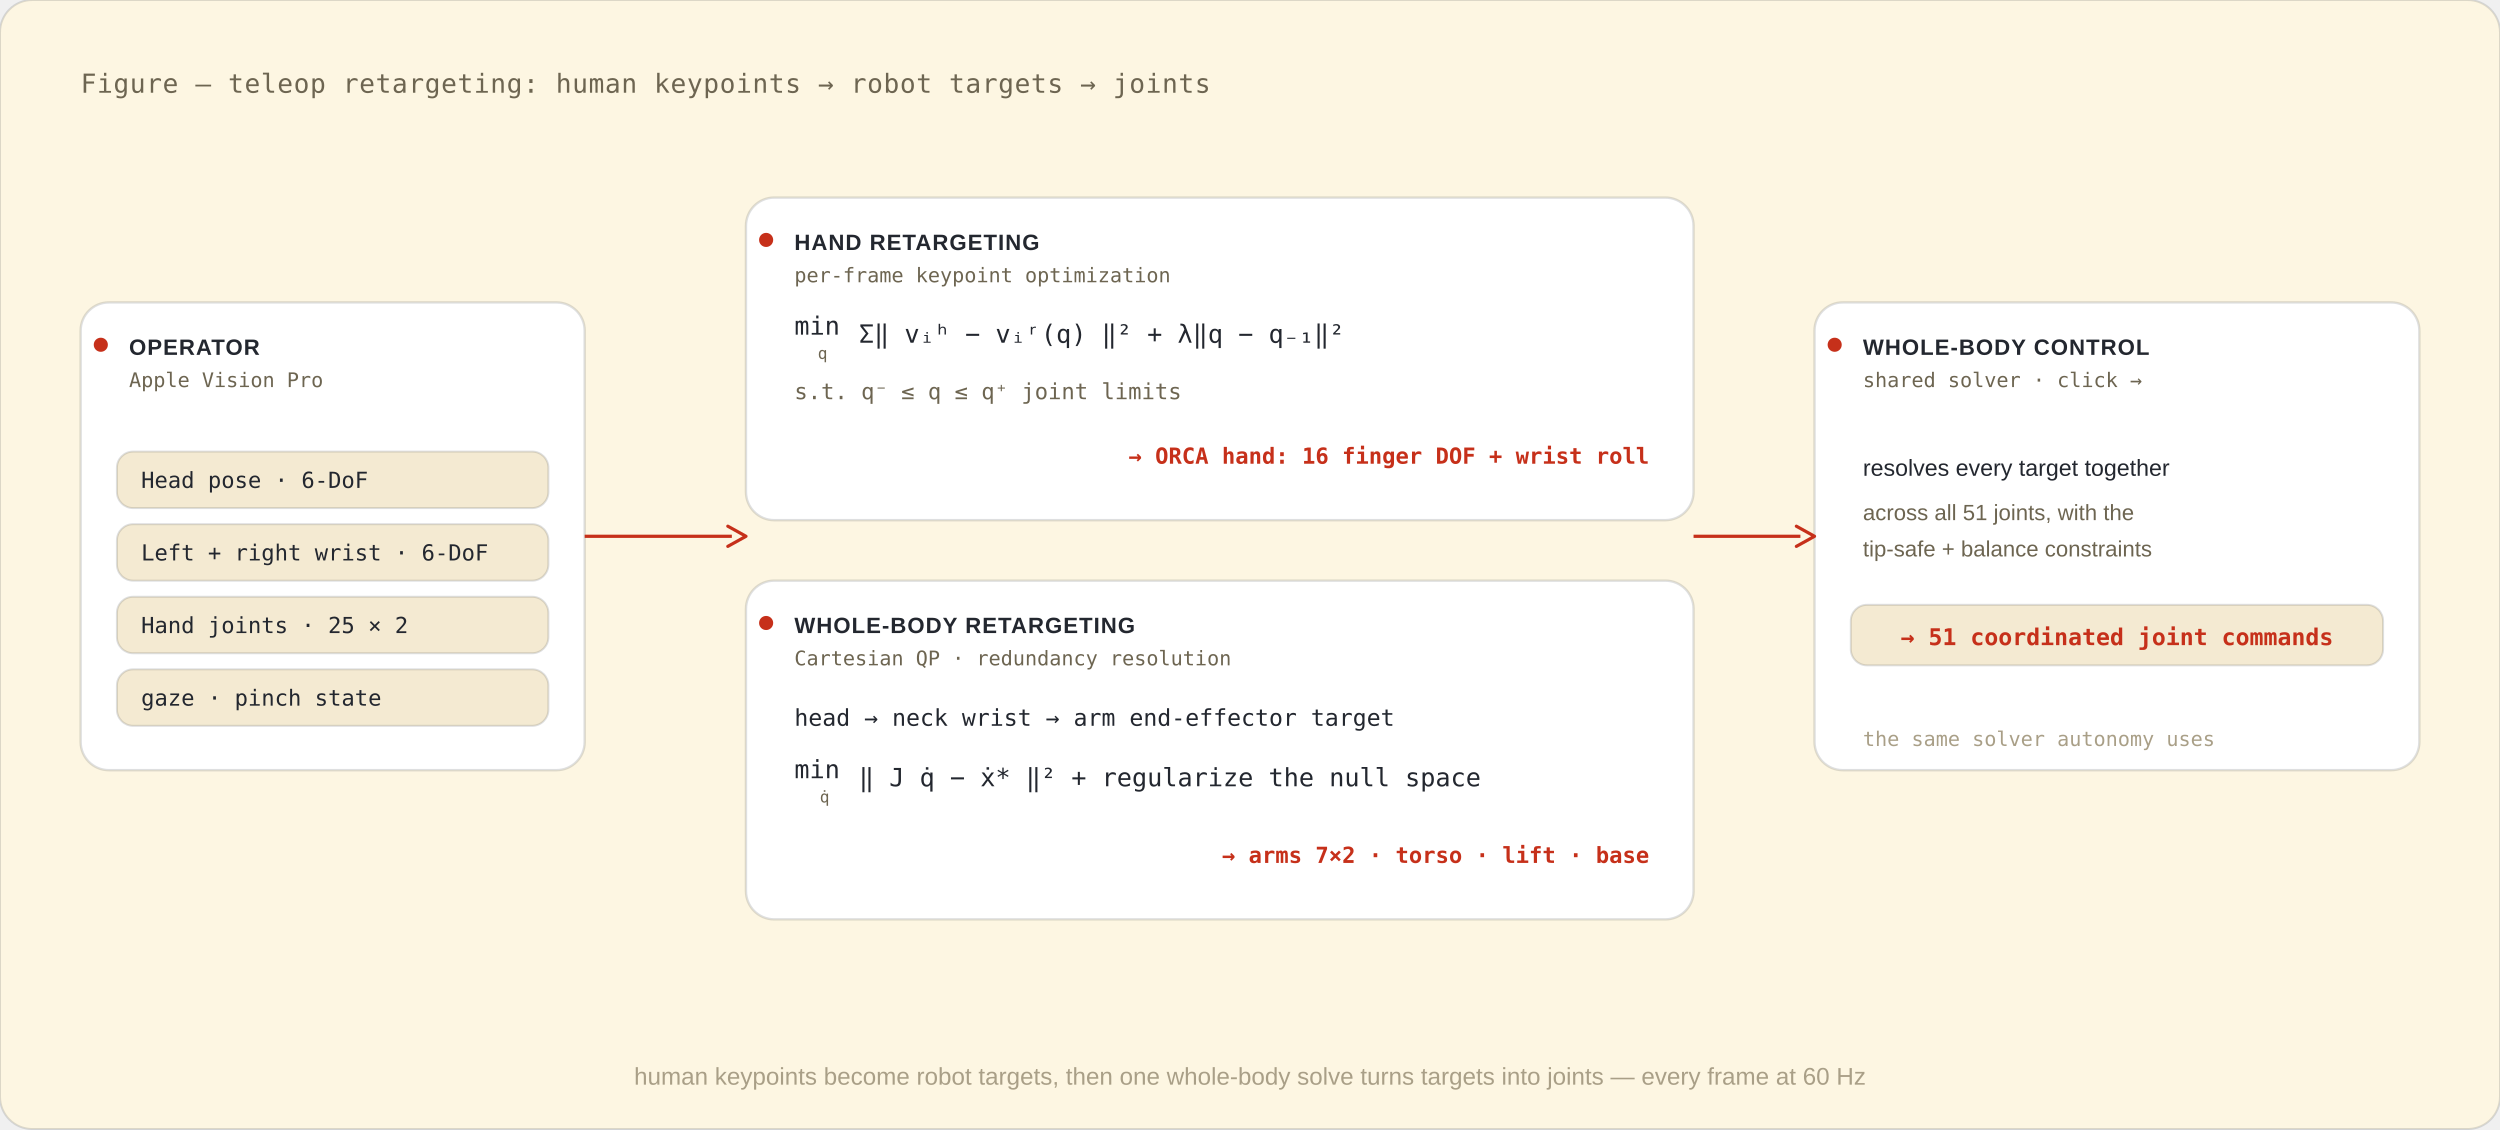
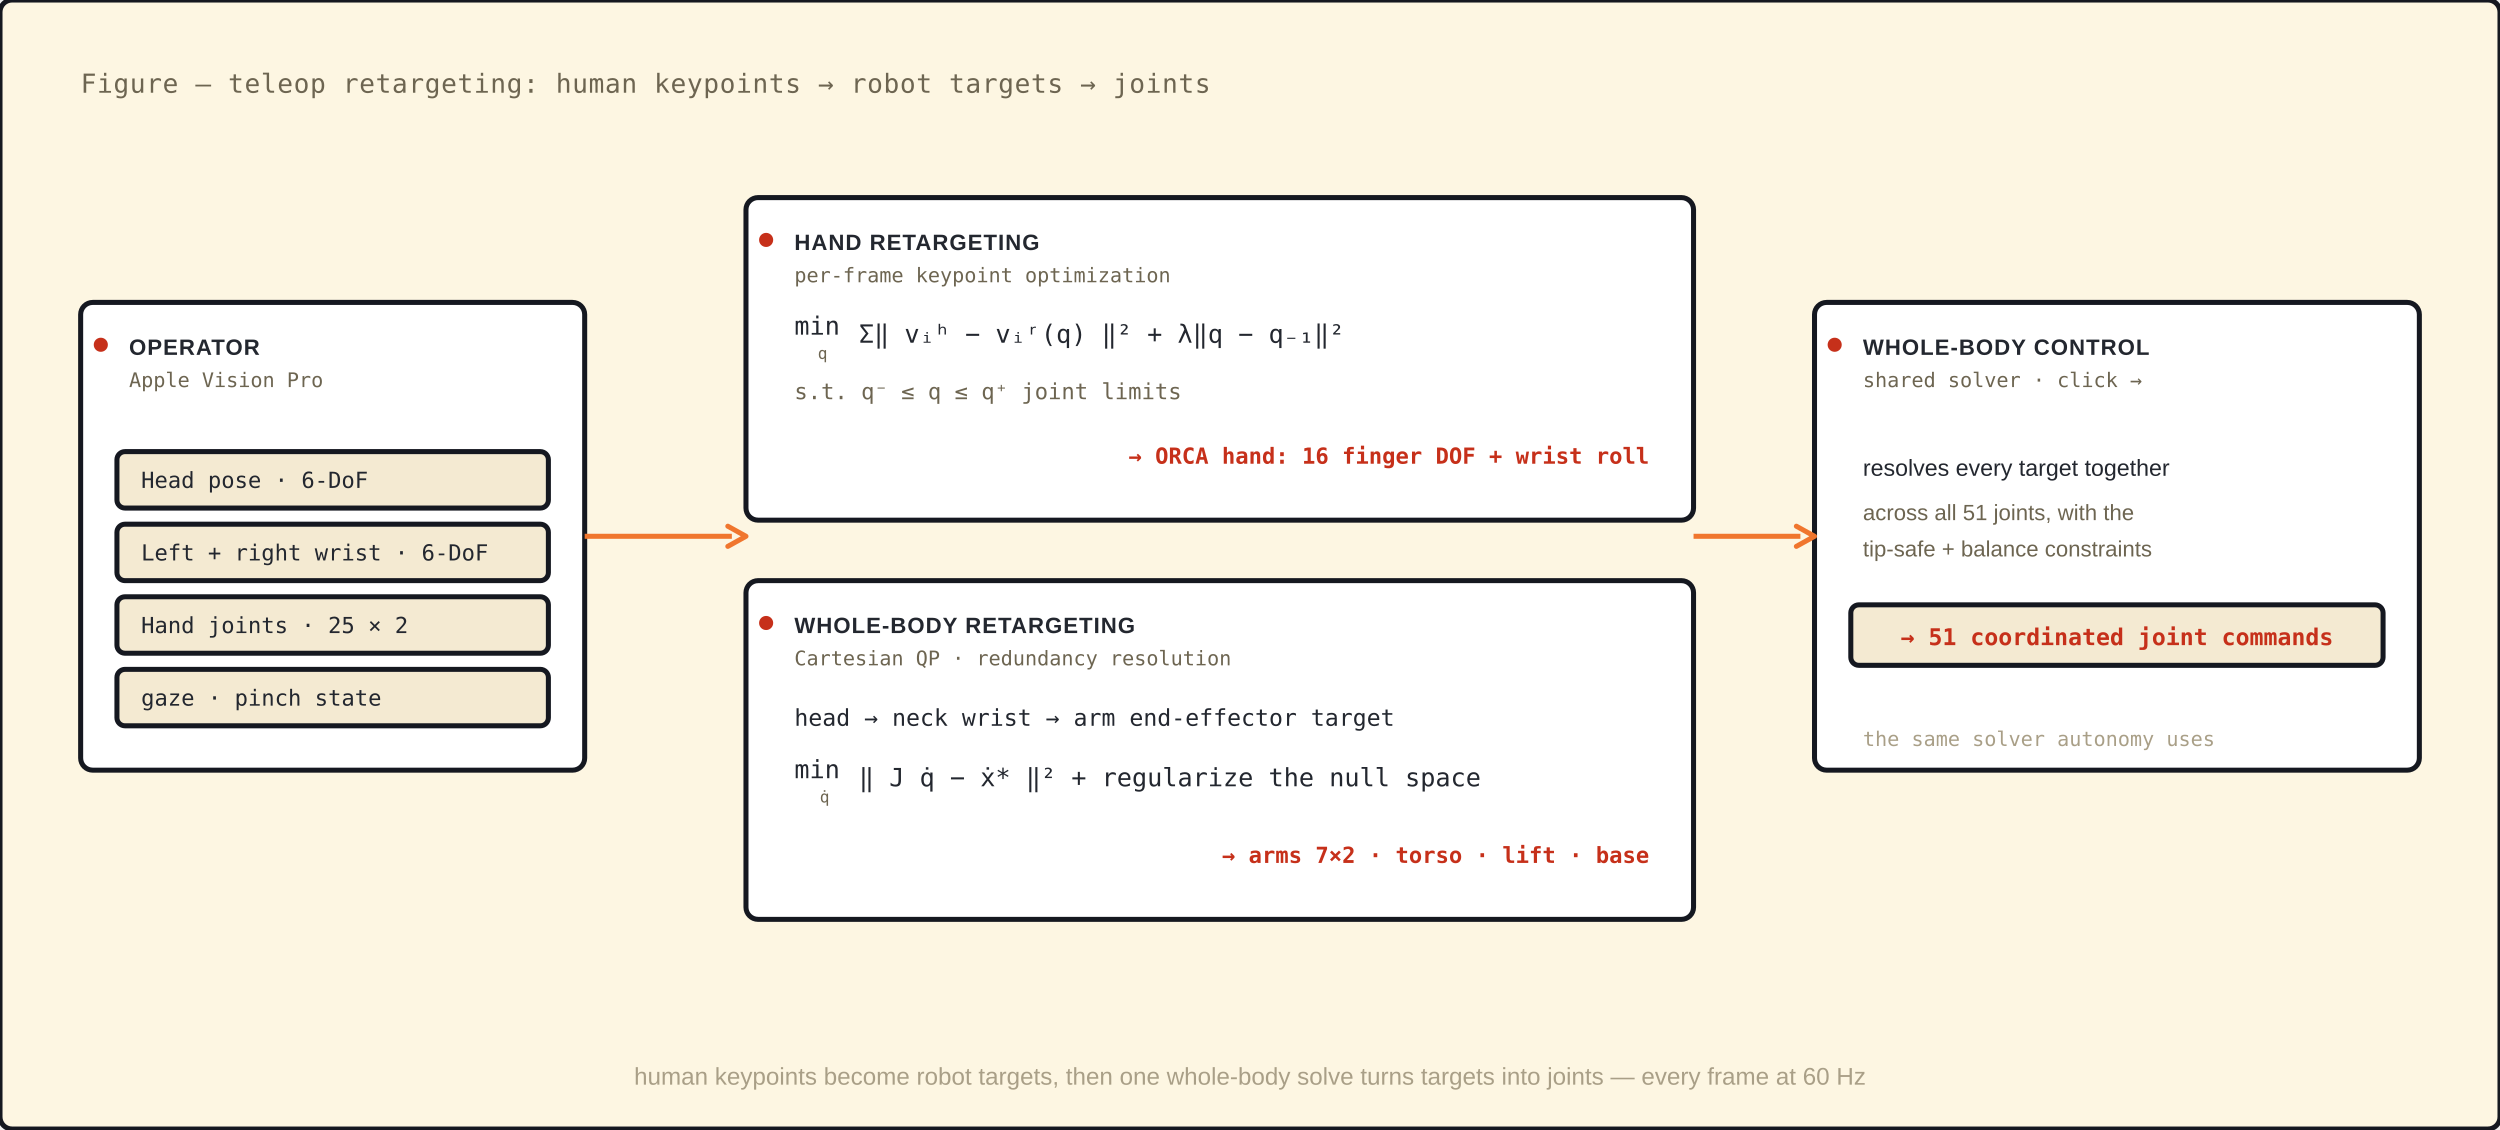
<svg xmlns="http://www.w3.org/2000/svg" viewBox="0 0 1240 560" font-family="'Archivo', -apple-system, 'Helvetica Neue', Arial, sans-serif">
-   <rect x="0" y="0" width="1240" height="560" rx="16" fill="#FDF6E2" stroke="rgba(21,24,32,0.14)" stroke-width="1" />
+   <rect x="0" y="0" width="1240" height="560" rx="6" fill="#FDF6E2" stroke="#151820" stroke-width="2.5" />
  <style>a{cursor:pointer}a rect,a text{transition:fill .15s,stroke .15s}a:hover rect{stroke:#C6301A;stroke-width:2;fill:#FAE7C8}a:hover text{fill:#C6301A}</style>
  <text x="40" y="46" fill="#6D6551" font-size="13" font-weight="500" font-family="'Space Mono', 'SF Mono', Menlo, monospace" text-anchor="start" letter-spacing="0.3">Figure — teleop retargeting: human keypoints → robot targets → joints</text>
-   <rect x="40" y="150" width="250" height="232" rx="14" fill="#FFFFFF" stroke="rgba(21,24,32,0.14)" stroke-width="1.2" />
+   <rect x="40" y="150" width="250" height="232" rx="6" fill="#FFFFFF" stroke="#151820" stroke-width="2.5" />
  <circle cx="50" cy="171" r="3.5" fill="#C6301A" />
  <text x="64" y="176" fill="#23272F" font-size="11" font-weight="600" font-family="'Archivo', -apple-system, 'Helvetica Neue', Arial, sans-serif" text-anchor="start" letter-spacing="0.5">OPERATOR</text>
  <text x="64" y="192" fill="#6D6551" font-size="10" font-weight="500" font-family="'Space Mono', 'SF Mono', Menlo, monospace" text-anchor="start">Apple Vision Pro</text>
-   <rect x="58" y="224" width="214" height="28" rx="8" fill="#F4EAD2" stroke="rgba(21,24,32,0.14)" stroke-width="1" />
+   <rect x="58" y="224" width="214" height="28" rx="4" fill="#F4EAD2" stroke="#151820" stroke-width="2.5" />
  <text x="70" y="242" fill="#23272F" font-size="11" font-weight="500" font-family="'Space Mono', 'SF Mono', Menlo, monospace" text-anchor="start">Head pose · 6-DoF</text>
-   <rect x="58" y="260" width="214" height="28" rx="8" fill="#F4EAD2" stroke="rgba(21,24,32,0.14)" stroke-width="1" />
+   <rect x="58" y="260" width="214" height="28" rx="4" fill="#F4EAD2" stroke="#151820" stroke-width="2.5" />
  <text x="70" y="278" fill="#23272F" font-size="11" font-weight="500" font-family="'Space Mono', 'SF Mono', Menlo, monospace" text-anchor="start">Left + right wrist · 6-DoF</text>
-   <rect x="58" y="296" width="214" height="28" rx="8" fill="#F4EAD2" stroke="rgba(21,24,32,0.14)" stroke-width="1" />
+   <rect x="58" y="296" width="214" height="28" rx="4" fill="#F4EAD2" stroke="#151820" stroke-width="2.5" />
  <text x="70" y="314" fill="#23272F" font-size="11" font-weight="500" font-family="'Space Mono', 'SF Mono', Menlo, monospace" text-anchor="start">Hand joints · 25 × 2</text>
-   <rect x="58" y="332" width="214" height="28" rx="8" fill="#F4EAD2" stroke="rgba(21,24,32,0.14)" stroke-width="1" />
+   <rect x="58" y="332" width="214" height="28" rx="4" fill="#F4EAD2" stroke="#151820" stroke-width="2.5" />
  <text x="70" y="350" fill="#23272F" font-size="11" font-weight="500" font-family="'Space Mono', 'SF Mono', Menlo, monospace" text-anchor="start">gaze · pinch state</text>
-   <rect x="370" y="98" width="470" height="160" rx="14" fill="#FFFFFF" stroke="rgba(21,24,32,0.14)" stroke-width="1.2" />
+   <rect x="370" y="98" width="470" height="160" rx="6" fill="#FFFFFF" stroke="#151820" stroke-width="2.5" />
  <circle cx="380" cy="119" r="3.5" fill="#C6301A" />
  <text x="394" y="124" fill="#23272F" font-size="11" font-weight="600" font-family="'Archivo', -apple-system, 'Helvetica Neue', Arial, sans-serif" text-anchor="start" letter-spacing="0.5">HAND RETARGETING</text>
  <text x="394" y="140" fill="#6D6551" font-size="10" font-weight="500" font-family="'Space Mono', 'SF Mono', Menlo, monospace" text-anchor="start">per-frame keypoint optimization</text>
  <text x="426" y="170" fill="#23272F" font-size="12.5" font-weight="500" font-family="'Space Mono', 'SF Mono', Menlo, monospace" text-anchor="start">Σ‖ vᵢʰ − vᵢʳ(q) ‖²  +  λ‖q − q₋₁‖²</text>
  <text x="394" y="166" fill="#23272F" font-size="12.5" font-weight="500" font-family="'Space Mono', 'SF Mono', Menlo, monospace" text-anchor="start">min</text>
  <text x="408" y="178" fill="#6D6551" font-size="8" font-weight="500" font-family="'Space Mono', 'SF Mono', Menlo, monospace" text-anchor="middle">q</text>
  <text x="394" y="198" fill="#6D6551" font-size="11" font-weight="500" font-family="'Space Mono', 'SF Mono', Menlo, monospace" text-anchor="start">s.t.  q⁻ ≤ q ≤ q⁺   joint limits</text>
  <text x="818" y="230" fill="#C6301A" font-size="11" font-weight="600" font-family="'Space Mono', 'SF Mono', Menlo, monospace" text-anchor="end">→ ORCA hand: 16 finger DOF + wrist roll</text>
-   <rect x="370" y="288" width="470" height="168" rx="14" fill="#FFFFFF" stroke="rgba(21,24,32,0.14)" stroke-width="1.2" />
+   <rect x="370" y="288" width="470" height="168" rx="6" fill="#FFFFFF" stroke="#151820" stroke-width="2.5" />
  <circle cx="380" cy="309" r="3.5" fill="#C6301A" />
  <text x="394" y="314" fill="#23272F" font-size="11" font-weight="600" font-family="'Archivo', -apple-system, 'Helvetica Neue', Arial, sans-serif" text-anchor="start" letter-spacing="0.5">WHOLE-BODY RETARGETING</text>
  <text x="394" y="330" fill="#6D6551" font-size="10" font-weight="500" font-family="'Space Mono', 'SF Mono', Menlo, monospace" text-anchor="start">Cartesian QP · redundancy resolution</text>
  <text x="394" y="360" fill="#23272F" font-size="11.5" font-weight="500" font-family="'Space Mono', 'SF Mono', Menlo, monospace" text-anchor="start">head → neck      wrist → arm end-effector target</text>
  <text x="426" y="390" fill="#23272F" font-size="12.5" font-weight="500" font-family="'Space Mono', 'SF Mono', Menlo, monospace" text-anchor="start">‖ J q̇ − ẋ* ‖²  +  regularize the null space</text>
  <text x="394" y="386" fill="#23272F" font-size="12.5" font-weight="500" font-family="'Space Mono', 'SF Mono', Menlo, monospace" text-anchor="start">min</text>
  <text x="409" y="398" fill="#6D6551" font-size="8" font-weight="500" font-family="'Space Mono', 'SF Mono', Menlo, monospace" text-anchor="middle">q̇</text>
  <text x="818" y="428" fill="#C6301A" font-size="11" font-weight="600" font-family="'Space Mono', 'SF Mono', Menlo, monospace" text-anchor="end">→ arms 7×2 · torso · lift · base</text>
  <a href="wbc.html" target="_top">
-     <rect x="900" y="150" width="300" height="232" rx="14" fill="#FFFFFF" stroke="rgba(21,24,32,0.14)" stroke-width="1.2" />
+     <rect x="900" y="150" width="300" height="232" rx="6" fill="#FFFFFF" stroke="#151820" stroke-width="2.5" />
    <circle cx="910" cy="171" r="3.5" fill="#C6301A" />
    <text x="924" y="176" fill="#23272F" font-size="11" font-weight="600" font-family="'Archivo', -apple-system, 'Helvetica Neue', Arial, sans-serif" text-anchor="start" letter-spacing="0.5">WHOLE-BODY CONTROL</text>
    <text x="924" y="192" fill="#6D6551" font-size="10" font-weight="500" font-family="'Space Mono', 'SF Mono', Menlo, monospace" text-anchor="start">shared solver · click →</text>
  </a>
  <text x="924" y="236" fill="#23272F" font-size="11.5" font-weight="500" font-family="'Archivo', -apple-system, 'Helvetica Neue', Arial, sans-serif" text-anchor="start">resolves every target together</text>
  <text x="924" y="258" fill="#6D6551" font-size="11" font-weight="400" font-family="'Archivo', -apple-system, 'Helvetica Neue', Arial, sans-serif" text-anchor="start">across all 51 joints, with the</text>
  <text x="924" y="276" fill="#6D6551" font-size="11" font-weight="400" font-family="'Archivo', -apple-system, 'Helvetica Neue', Arial, sans-serif" text-anchor="start">tip-safe + balance constraints</text>
-   <rect x="918" y="300" width="264" height="30" rx="8" fill="#F4EAD2" stroke="rgba(21,24,32,0.14)" stroke-width="1" />
+   <rect x="918" y="300" width="264" height="30" rx="4" fill="#F4EAD2" stroke="#151820" stroke-width="2.5" />
  <text x="1050.0" y="320" fill="#C6301A" font-size="11.5" font-weight="600" font-family="'Space Mono', 'SF Mono', Menlo, monospace" text-anchor="middle">→ 51 coordinated joint commands</text>
  <text x="924" y="370" fill="#A99F87" font-size="10" font-weight="400" font-family="'Space Mono', 'SF Mono', Menlo, monospace" text-anchor="start">the same solver autonomy uses</text>
-   <line x1="290" y1="266.0" x2="363" y2="266.0" stroke="#C6301A" stroke-width="1.6" />
-   <path d="M 361 261.0 L 370 266.0 L 361 271.0" stroke="#C6301A" stroke-width="1.6" fill="none" stroke-linecap="round" stroke-linejoin="round" />
-   <line x1="840" y1="266.0" x2="893" y2="266.0" stroke="#C6301A" stroke-width="1.6" />
-   <path d="M 891 261.0 L 900 266.0 L 891 271.0" stroke="#C6301A" stroke-width="1.6" fill="none" stroke-linecap="round" stroke-linejoin="round" />
+   <line x1="290" y1="266.0" x2="363" y2="266.0" stroke="#F0762E" stroke-width="2.5" />
+   <path d="M 361 261.0 L 370 266.0 L 361 271.0" stroke="#F0762E" stroke-width="2.5" fill="none" stroke-linecap="round" stroke-linejoin="round" />
+   <line x1="840" y1="266.0" x2="893" y2="266.0" stroke="#F0762E" stroke-width="2.5" />
+   <path d="M 891 261.0 L 900 266.0 L 891 271.0" stroke="#F0762E" stroke-width="2.5" fill="none" stroke-linecap="round" stroke-linejoin="round" />
  <text x="620.0" y="538" fill="#A99F87" font-size="12" font-weight="400" font-family="'Archivo', -apple-system, 'Helvetica Neue', Arial, sans-serif" text-anchor="middle">human keypoints become robot targets, then one whole-body solve turns targets into joints — every frame at 60 Hz</text>
</svg>
